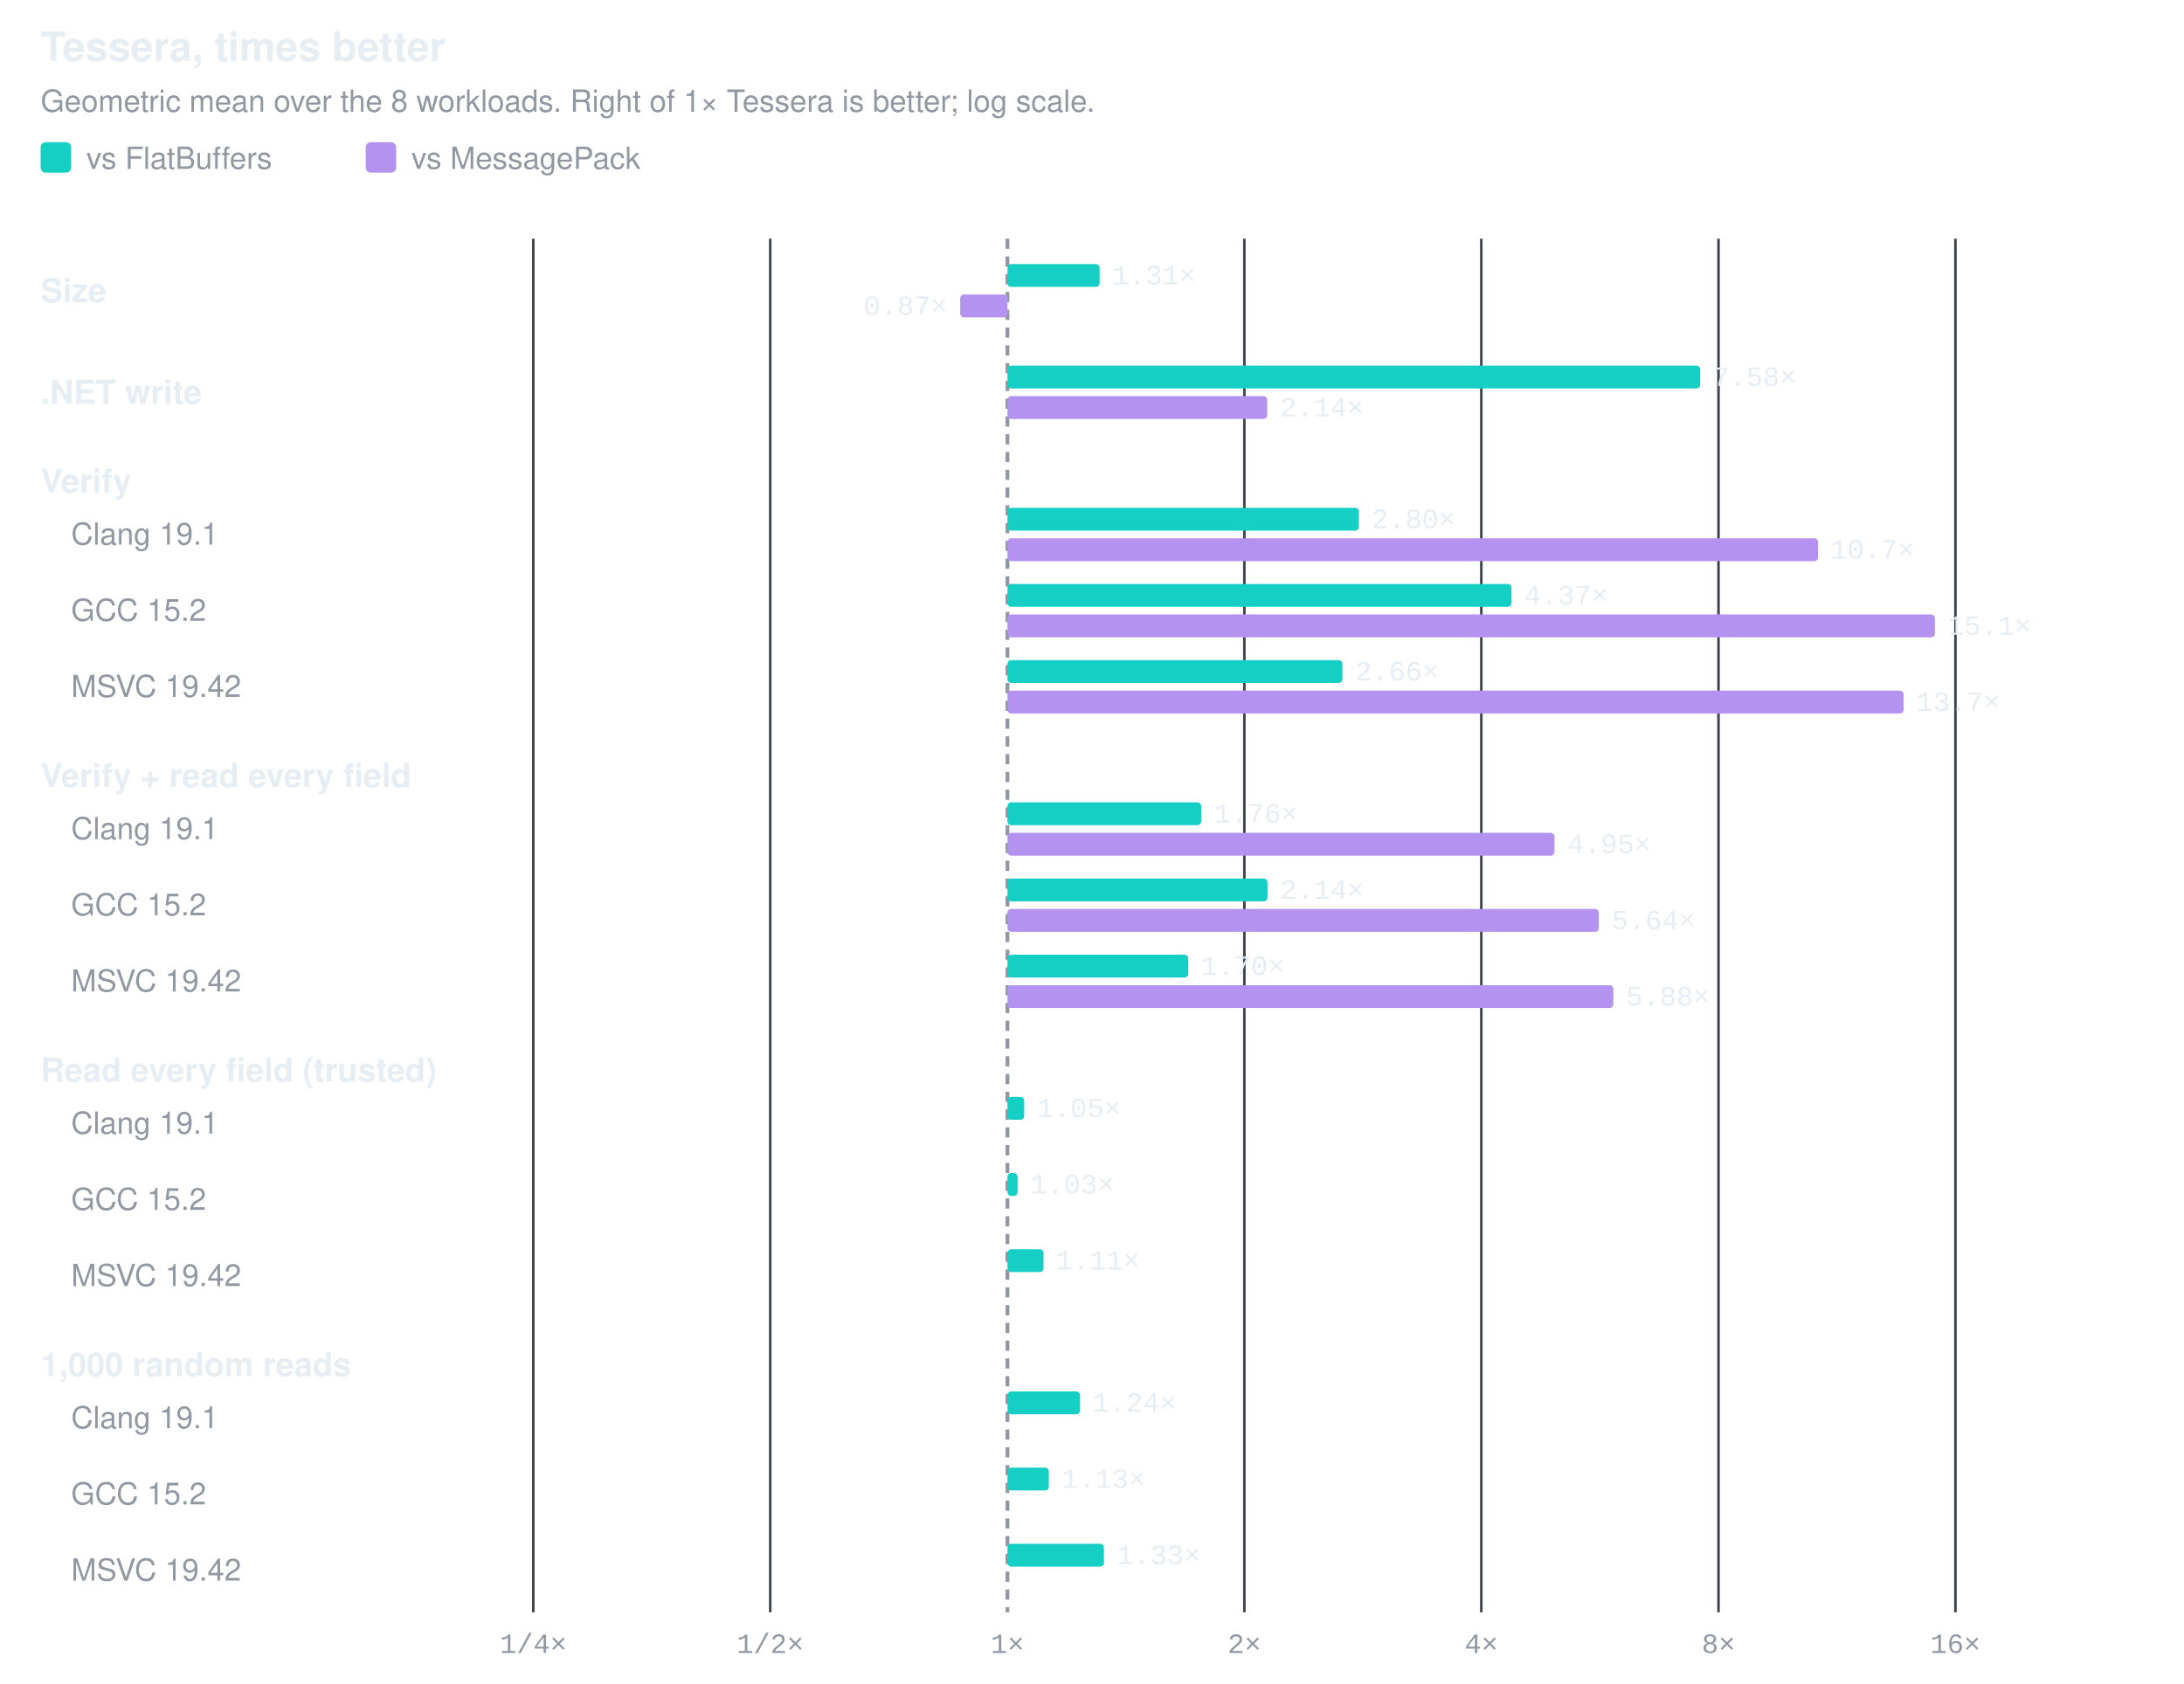
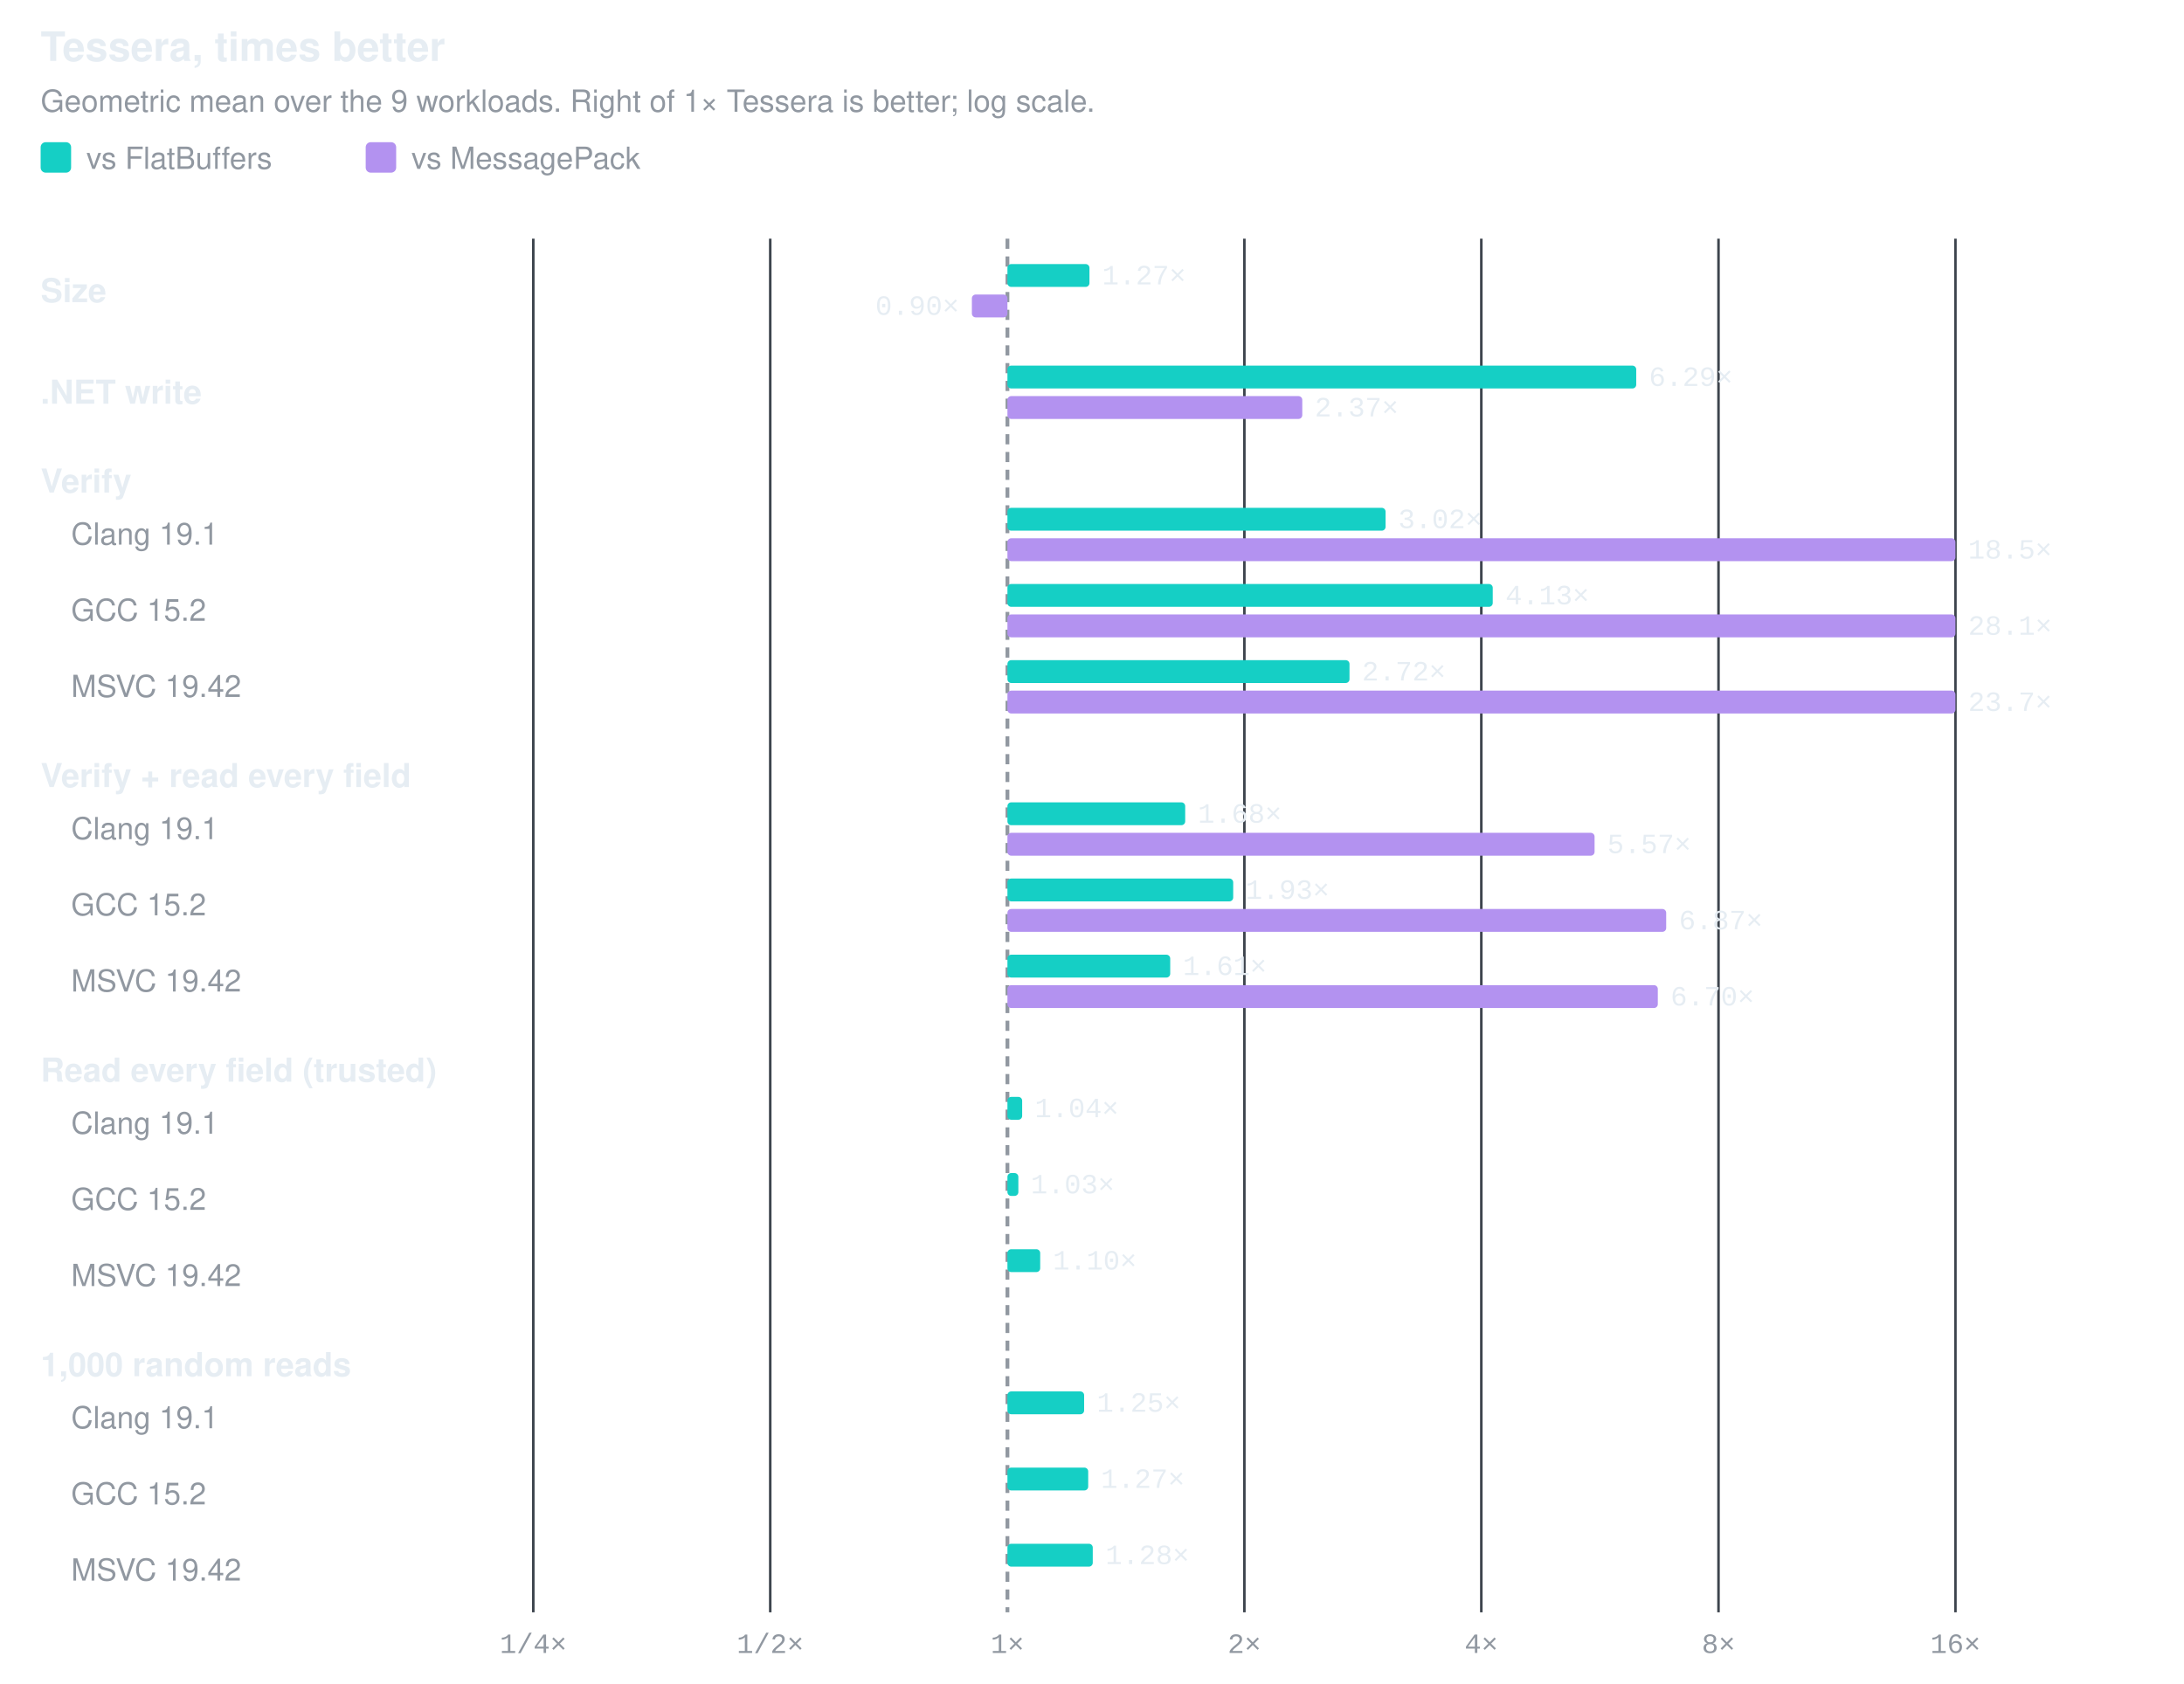
<svg xmlns="http://www.w3.org/2000/svg" width="860" height="663" viewBox="0 0 860 663" font-family="-apple-system, BlinkMacSystemFont, 'Segoe UI', Helvetica, Arial, sans-serif">
  <text x="16" y="24" fill="#e6edf3" font-size="16" text-anchor="start" font-weight="600">Tessera, times better</text>
-   <text x="16" y="44" fill="#9198a1" font-size="12" text-anchor="start">Geometric mean over the 8 workloads. Right of 1× Tessera is better; log scale.</text>
+   <text x="16" y="44" fill="#9198a1" font-size="12" text-anchor="start">Geometric mean over the 9 workloads. Right of 1× Tessera is better; log scale.</text>
  <rect x="16" y="56" width="12" height="12" rx="2" fill="#15cfc5" />
  <text x="34" y="66.5" fill="#9198a1" font-size="12" text-anchor="start">vs FlatBuffers</text>
  <rect x="144" y="56" width="12" height="12" rx="2" fill="#b392f0" />
  <text x="162" y="66.5" fill="#9198a1" font-size="12" text-anchor="start">vs MessagePack</text>
  <line x1="210" y1="94" x2="210" y2="635" stroke="#3d444d" stroke-width="1" />
  <text x="210" y="651" fill="#9198a1" font-size="11" text-anchor="middle" font-family="ui-monospace, SFMono-Regular, Consolas, 'Liberation Mono', monospace">1/4×</text>
  <line x1="303.3" y1="94" x2="303.3" y2="635" stroke="#3d444d" stroke-width="1" />
  <text x="303.3" y="651" fill="#9198a1" font-size="11" text-anchor="middle" font-family="ui-monospace, SFMono-Regular, Consolas, 'Liberation Mono', monospace">1/2×</text>
  <line x1="396.7" y1="94" x2="396.7" y2="635" stroke="#9198a1" stroke-width="1.5" stroke-dasharray="4 3" />
  <text x="396.7" y="651" fill="#9198a1" font-size="11" text-anchor="middle" font-family="ui-monospace, SFMono-Regular, Consolas, 'Liberation Mono', monospace">1×</text>
  <line x1="490" y1="94" x2="490" y2="635" stroke="#3d444d" stroke-width="1" />
  <text x="490" y="651" fill="#9198a1" font-size="11" text-anchor="middle" font-family="ui-monospace, SFMono-Regular, Consolas, 'Liberation Mono', monospace">2×</text>
  <line x1="583.3" y1="94" x2="583.3" y2="635" stroke="#3d444d" stroke-width="1" />
  <text x="583.3" y="651" fill="#9198a1" font-size="11" text-anchor="middle" font-family="ui-monospace, SFMono-Regular, Consolas, 'Liberation Mono', monospace">4×</text>
  <line x1="676.7" y1="94" x2="676.7" y2="635" stroke="#3d444d" stroke-width="1" />
  <text x="676.7" y="651" fill="#9198a1" font-size="11" text-anchor="middle" font-family="ui-monospace, SFMono-Regular, Consolas, 'Liberation Mono', monospace">8×</text>
  <line x1="770" y1="94" x2="770" y2="635" stroke="#3d444d" stroke-width="1" />
  <text x="770" y="651" fill="#9198a1" font-size="11" text-anchor="middle" font-family="ui-monospace, SFMono-Regular, Consolas, 'Liberation Mono', monospace">16×</text>
  <text x="16" y="119" fill="#e6edf3" font-size="13" text-anchor="start" font-weight="600">Size</text>
-   <rect x="396.7" y="104" width="36.3" height="9" rx="1.5" fill="#15cfc5" />
-   <text x="437.9" y="112" fill="#e6edf3" font-size="11" text-anchor="start" font-family="ui-monospace, SFMono-Regular, Consolas, 'Liberation Mono', monospace">1.31×</text>
-   <rect x="378.1" y="116" width="18.6" height="9" rx="1.5" fill="#b392f0" />
-   <text x="373.1" y="124" fill="#e6edf3" font-size="11" text-anchor="end" font-family="ui-monospace, SFMono-Regular, Consolas, 'Liberation Mono', monospace">0.87×</text>
+   <rect x="396.7" y="104" width="32.3" height="9" rx="1.5" fill="#15cfc5" />
+   <text x="434" y="112" fill="#e6edf3" font-size="11" text-anchor="start" font-family="ui-monospace, SFMono-Regular, Consolas, 'Liberation Mono', monospace">1.27×</text>
+   <rect x="382.7" y="116" width="14" height="9" rx="1.5" fill="#b392f0" />
+   <text x="377.7" y="124" fill="#e6edf3" font-size="11" text-anchor="end" font-family="ui-monospace, SFMono-Regular, Consolas, 'Liberation Mono', monospace">0.90×</text>
  <text x="16" y="159" fill="#e6edf3" font-size="13" text-anchor="start" font-weight="600">.NET write</text>
-   <rect x="396.7" y="144" width="272.8" height="9" rx="1.5" fill="#15cfc5" />
-   <text x="674.4" y="152" fill="#e6edf3" font-size="11" text-anchor="start" font-family="ui-monospace, SFMono-Regular, Consolas, 'Liberation Mono', monospace">7.58×</text>
-   <rect x="396.7" y="156" width="102.3" height="9" rx="1.5" fill="#b392f0" />
-   <text x="504" y="164" fill="#e6edf3" font-size="11" text-anchor="start" font-family="ui-monospace, SFMono-Regular, Consolas, 'Liberation Mono', monospace">2.14×</text>
+   <rect x="396.7" y="144" width="247.6" height="9" rx="1.5" fill="#15cfc5" />
+   <text x="649.3" y="152" fill="#e6edf3" font-size="11" text-anchor="start" font-family="ui-monospace, SFMono-Regular, Consolas, 'Liberation Mono', monospace">6.29×</text>
+   <rect x="396.7" y="156" width="116.1" height="9" rx="1.5" fill="#b392f0" />
+   <text x="517.7" y="164" fill="#e6edf3" font-size="11" text-anchor="start" font-family="ui-monospace, SFMono-Regular, Consolas, 'Liberation Mono', monospace">2.37×</text>
  <text x="16" y="194" fill="#e6edf3" font-size="13" text-anchor="start" font-weight="600">Verify</text>
  <text x="28" y="214.5" fill="#9198a1" font-size="12" text-anchor="start">Clang 19.1</text>
-   <rect x="396.7" y="200" width="138.4" height="9" rx="1.5" fill="#15cfc5" />
-   <text x="540.1" y="208" fill="#e6edf3" font-size="11" text-anchor="start" font-family="ui-monospace, SFMono-Regular, Consolas, 'Liberation Mono', monospace">2.80×</text>
-   <rect x="396.7" y="212" width="319.2" height="9" rx="1.5" fill="#b392f0" />
-   <text x="720.8" y="220" fill="#e6edf3" font-size="11" text-anchor="start" font-family="ui-monospace, SFMono-Regular, Consolas, 'Liberation Mono', monospace">10.7×</text>
+   <rect x="396.7" y="200" width="148.9" height="9" rx="1.5" fill="#15cfc5" />
+   <text x="550.6" y="208" fill="#e6edf3" font-size="11" text-anchor="start" font-family="ui-monospace, SFMono-Regular, Consolas, 'Liberation Mono', monospace">3.02×</text>
+   <rect x="396.7" y="212" width="373.3" height="9" rx="1.5" fill="#b392f0" />
+   <text x="775" y="220" fill="#e6edf3" font-size="11" text-anchor="start" font-family="ui-monospace, SFMono-Regular, Consolas, 'Liberation Mono', monospace">18.5×</text>
  <text x="28" y="244.5" fill="#9198a1" font-size="12" text-anchor="start">GCC 15.2</text>
-   <rect x="396.7" y="230" width="198.5" height="9" rx="1.5" fill="#15cfc5" />
-   <text x="600.2" y="238" fill="#e6edf3" font-size="11" text-anchor="start" font-family="ui-monospace, SFMono-Regular, Consolas, 'Liberation Mono', monospace">4.37×</text>
-   <rect x="396.7" y="242" width="365.2" height="9" rx="1.5" fill="#b392f0" />
-   <text x="766.8" y="250" fill="#e6edf3" font-size="11" text-anchor="start" font-family="ui-monospace, SFMono-Regular, Consolas, 'Liberation Mono', monospace">15.1×</text>
+   <rect x="396.7" y="230" width="191.1" height="9" rx="1.5" fill="#15cfc5" />
+   <text x="592.8" y="238" fill="#e6edf3" font-size="11" text-anchor="start" font-family="ui-monospace, SFMono-Regular, Consolas, 'Liberation Mono', monospace">4.13×</text>
+   <rect x="396.7" y="242" width="373.3" height="9" rx="1.5" fill="#b392f0" />
+   <text x="775" y="250" fill="#e6edf3" font-size="11" text-anchor="start" font-family="ui-monospace, SFMono-Regular, Consolas, 'Liberation Mono', monospace">28.1×</text>
  <text x="28" y="274.5" fill="#9198a1" font-size="12" text-anchor="start">MSVC 19.42</text>
-   <rect x="396.7" y="260" width="131.9" height="9" rx="1.5" fill="#15cfc5" />
-   <text x="533.6" y="268" fill="#e6edf3" font-size="11" text-anchor="start" font-family="ui-monospace, SFMono-Regular, Consolas, 'Liberation Mono', monospace">2.66×</text>
-   <rect x="396.7" y="272" width="352.9" height="9" rx="1.5" fill="#b392f0" />
-   <text x="754.6" y="280" fill="#e6edf3" font-size="11" text-anchor="start" font-family="ui-monospace, SFMono-Regular, Consolas, 'Liberation Mono', monospace">13.7×</text>
+   <rect x="396.7" y="260" width="134.7" height="9" rx="1.5" fill="#15cfc5" />
+   <text x="536.3" y="268" fill="#e6edf3" font-size="11" text-anchor="start" font-family="ui-monospace, SFMono-Regular, Consolas, 'Liberation Mono', monospace">2.72×</text>
+   <rect x="396.7" y="272" width="373.3" height="9" rx="1.5" fill="#b392f0" />
+   <text x="775" y="280" fill="#e6edf3" font-size="11" text-anchor="start" font-family="ui-monospace, SFMono-Regular, Consolas, 'Liberation Mono', monospace">23.7×</text>
  <text x="16" y="310" fill="#e6edf3" font-size="13" text-anchor="start" font-weight="600">Verify + read every field</text>
  <text x="28" y="330.5" fill="#9198a1" font-size="12" text-anchor="start">Clang 19.1</text>
-   <rect x="396.7" y="316" width="76.3" height="9" rx="1.5" fill="#15cfc5" />
-   <text x="478" y="324" fill="#e6edf3" font-size="11" text-anchor="start" font-family="ui-monospace, SFMono-Regular, Consolas, 'Liberation Mono', monospace">1.76×</text>
-   <rect x="396.7" y="328" width="215.4" height="9" rx="1.5" fill="#b392f0" />
-   <text x="617.1" y="336" fill="#e6edf3" font-size="11" text-anchor="start" font-family="ui-monospace, SFMono-Regular, Consolas, 'Liberation Mono', monospace">4.95×</text>
+   <rect x="396.7" y="316" width="70" height="9" rx="1.5" fill="#15cfc5" />
+   <text x="471.7" y="324" fill="#e6edf3" font-size="11" text-anchor="start" font-family="ui-monospace, SFMono-Regular, Consolas, 'Liberation Mono', monospace">1.68×</text>
+   <rect x="396.7" y="328" width="231.2" height="9" rx="1.5" fill="#b392f0" />
+   <text x="632.9" y="336" fill="#e6edf3" font-size="11" text-anchor="start" font-family="ui-monospace, SFMono-Regular, Consolas, 'Liberation Mono', monospace">5.57×</text>
  <text x="28" y="360.5" fill="#9198a1" font-size="12" text-anchor="start">GCC 15.2</text>
-   <rect x="396.7" y="346" width="102.4" height="9" rx="1.5" fill="#15cfc5" />
-   <text x="504.1" y="354" fill="#e6edf3" font-size="11" text-anchor="start" font-family="ui-monospace, SFMono-Regular, Consolas, 'Liberation Mono', monospace">2.14×</text>
-   <rect x="396.7" y="358" width="232.9" height="9" rx="1.5" fill="#b392f0" />
-   <text x="634.6" y="366" fill="#e6edf3" font-size="11" text-anchor="start" font-family="ui-monospace, SFMono-Regular, Consolas, 'Liberation Mono', monospace">5.64×</text>
+   <rect x="396.7" y="346" width="88.9" height="9" rx="1.5" fill="#15cfc5" />
+   <text x="490.5" y="354" fill="#e6edf3" font-size="11" text-anchor="start" font-family="ui-monospace, SFMono-Regular, Consolas, 'Liberation Mono', monospace">1.93×</text>
+   <rect x="396.7" y="358" width="259.4" height="9" rx="1.5" fill="#b392f0" />
+   <text x="661.1" y="366" fill="#e6edf3" font-size="11" text-anchor="start" font-family="ui-monospace, SFMono-Regular, Consolas, 'Liberation Mono', monospace">6.87×</text>
  <text x="28" y="390.5" fill="#9198a1" font-size="12" text-anchor="start">MSVC 19.42</text>
-   <rect x="396.7" y="376" width="71.2" height="9" rx="1.5" fill="#15cfc5" />
-   <text x="472.8" y="384" fill="#e6edf3" font-size="11" text-anchor="start" font-family="ui-monospace, SFMono-Regular, Consolas, 'Liberation Mono', monospace">1.70×</text>
-   <rect x="396.7" y="388" width="238.6" height="9" rx="1.5" fill="#b392f0" />
-   <text x="640.3" y="396" fill="#e6edf3" font-size="11" text-anchor="start" font-family="ui-monospace, SFMono-Regular, Consolas, 'Liberation Mono', monospace">5.88×</text>
+   <rect x="396.7" y="376" width="64.1" height="9" rx="1.5" fill="#15cfc5" />
+   <text x="465.8" y="384" fill="#e6edf3" font-size="11" text-anchor="start" font-family="ui-monospace, SFMono-Regular, Consolas, 'Liberation Mono', monospace">1.61×</text>
+   <rect x="396.7" y="388" width="256.1" height="9" rx="1.5" fill="#b392f0" />
+   <text x="657.8" y="396" fill="#e6edf3" font-size="11" text-anchor="start" font-family="ui-monospace, SFMono-Regular, Consolas, 'Liberation Mono', monospace">6.70×</text>
  <text x="16" y="426" fill="#e6edf3" font-size="13" text-anchor="start" font-weight="600">Read every field (trusted)</text>
  <text x="28" y="446.5" fill="#9198a1" font-size="12" text-anchor="start">Clang 19.1</text>
-   <rect x="396.7" y="432" width="6.6" height="9" rx="1.5" fill="#15cfc5" />
-   <text x="408.3" y="440" fill="#e6edf3" font-size="11" text-anchor="start" font-family="ui-monospace, SFMono-Regular, Consolas, 'Liberation Mono', monospace">1.05×</text>
+   <rect x="396.7" y="432" width="5.8" height="9" rx="1.5" fill="#15cfc5" />
+   <text x="407.5" y="440" fill="#e6edf3" font-size="11" text-anchor="start" font-family="ui-monospace, SFMono-Regular, Consolas, 'Liberation Mono', monospace">1.04×</text>
  <text x="28" y="476.5" fill="#9198a1" font-size="12" text-anchor="start">GCC 15.2</text>
-   <rect x="396.7" y="462" width="4" height="9" rx="1.5" fill="#15cfc5" />
-   <text x="405.7" y="470" fill="#e6edf3" font-size="11" text-anchor="start" font-family="ui-monospace, SFMono-Regular, Consolas, 'Liberation Mono', monospace">1.03×</text>
+   <rect x="396.7" y="462" width="4.3" height="9" rx="1.5" fill="#15cfc5" />
+   <text x="405.9" y="470" fill="#e6edf3" font-size="11" text-anchor="start" font-family="ui-monospace, SFMono-Regular, Consolas, 'Liberation Mono', monospace">1.03×</text>
  <text x="28" y="506.5" fill="#9198a1" font-size="12" text-anchor="start">MSVC 19.42</text>
-   <rect x="396.7" y="492" width="14.2" height="9" rx="1.5" fill="#15cfc5" />
-   <text x="415.8" y="500" fill="#e6edf3" font-size="11" text-anchor="start" font-family="ui-monospace, SFMono-Regular, Consolas, 'Liberation Mono', monospace">1.11×</text>
+   <rect x="396.7" y="492" width="12.9" height="9" rx="1.5" fill="#15cfc5" />
+   <text x="414.6" y="500" fill="#e6edf3" font-size="11" text-anchor="start" font-family="ui-monospace, SFMono-Regular, Consolas, 'Liberation Mono', monospace">1.10×</text>
  <text x="16" y="542" fill="#e6edf3" font-size="13" text-anchor="start" font-weight="600">1,000 random reads</text>
  <text x="28" y="562.5" fill="#9198a1" font-size="12" text-anchor="start">Clang 19.1</text>
-   <rect x="396.7" y="548" width="28.6" height="9" rx="1.5" fill="#15cfc5" />
-   <text x="430.2" y="556" fill="#e6edf3" font-size="11" text-anchor="start" font-family="ui-monospace, SFMono-Regular, Consolas, 'Liberation Mono', monospace">1.24×</text>
+   <rect x="396.7" y="548" width="30.2" height="9" rx="1.5" fill="#15cfc5" />
+   <text x="431.9" y="556" fill="#e6edf3" font-size="11" text-anchor="start" font-family="ui-monospace, SFMono-Regular, Consolas, 'Liberation Mono', monospace">1.25×</text>
  <text x="28" y="592.5" fill="#9198a1" font-size="12" text-anchor="start">GCC 15.2</text>
-   <rect x="396.7" y="578" width="16.3" height="9" rx="1.5" fill="#15cfc5" />
-   <text x="418" y="586" fill="#e6edf3" font-size="11" text-anchor="start" font-family="ui-monospace, SFMono-Regular, Consolas, 'Liberation Mono', monospace">1.13×</text>
+   <rect x="396.7" y="578" width="31.8" height="9" rx="1.5" fill="#15cfc5" />
+   <text x="433.5" y="586" fill="#e6edf3" font-size="11" text-anchor="start" font-family="ui-monospace, SFMono-Regular, Consolas, 'Liberation Mono', monospace">1.27×</text>
  <text x="28" y="622.5" fill="#9198a1" font-size="12" text-anchor="start">MSVC 19.42</text>
-   <rect x="396.7" y="608" width="38" height="9" rx="1.5" fill="#15cfc5" />
-   <text x="439.7" y="616" fill="#e6edf3" font-size="11" text-anchor="start" font-family="ui-monospace, SFMono-Regular, Consolas, 'Liberation Mono', monospace">1.33×</text>
+   <rect x="396.7" y="608" width="33.6" height="9" rx="1.5" fill="#15cfc5" />
+   <text x="435.3" y="616" fill="#e6edf3" font-size="11" text-anchor="start" font-family="ui-monospace, SFMono-Regular, Consolas, 'Liberation Mono', monospace">1.28×</text>
</svg>
